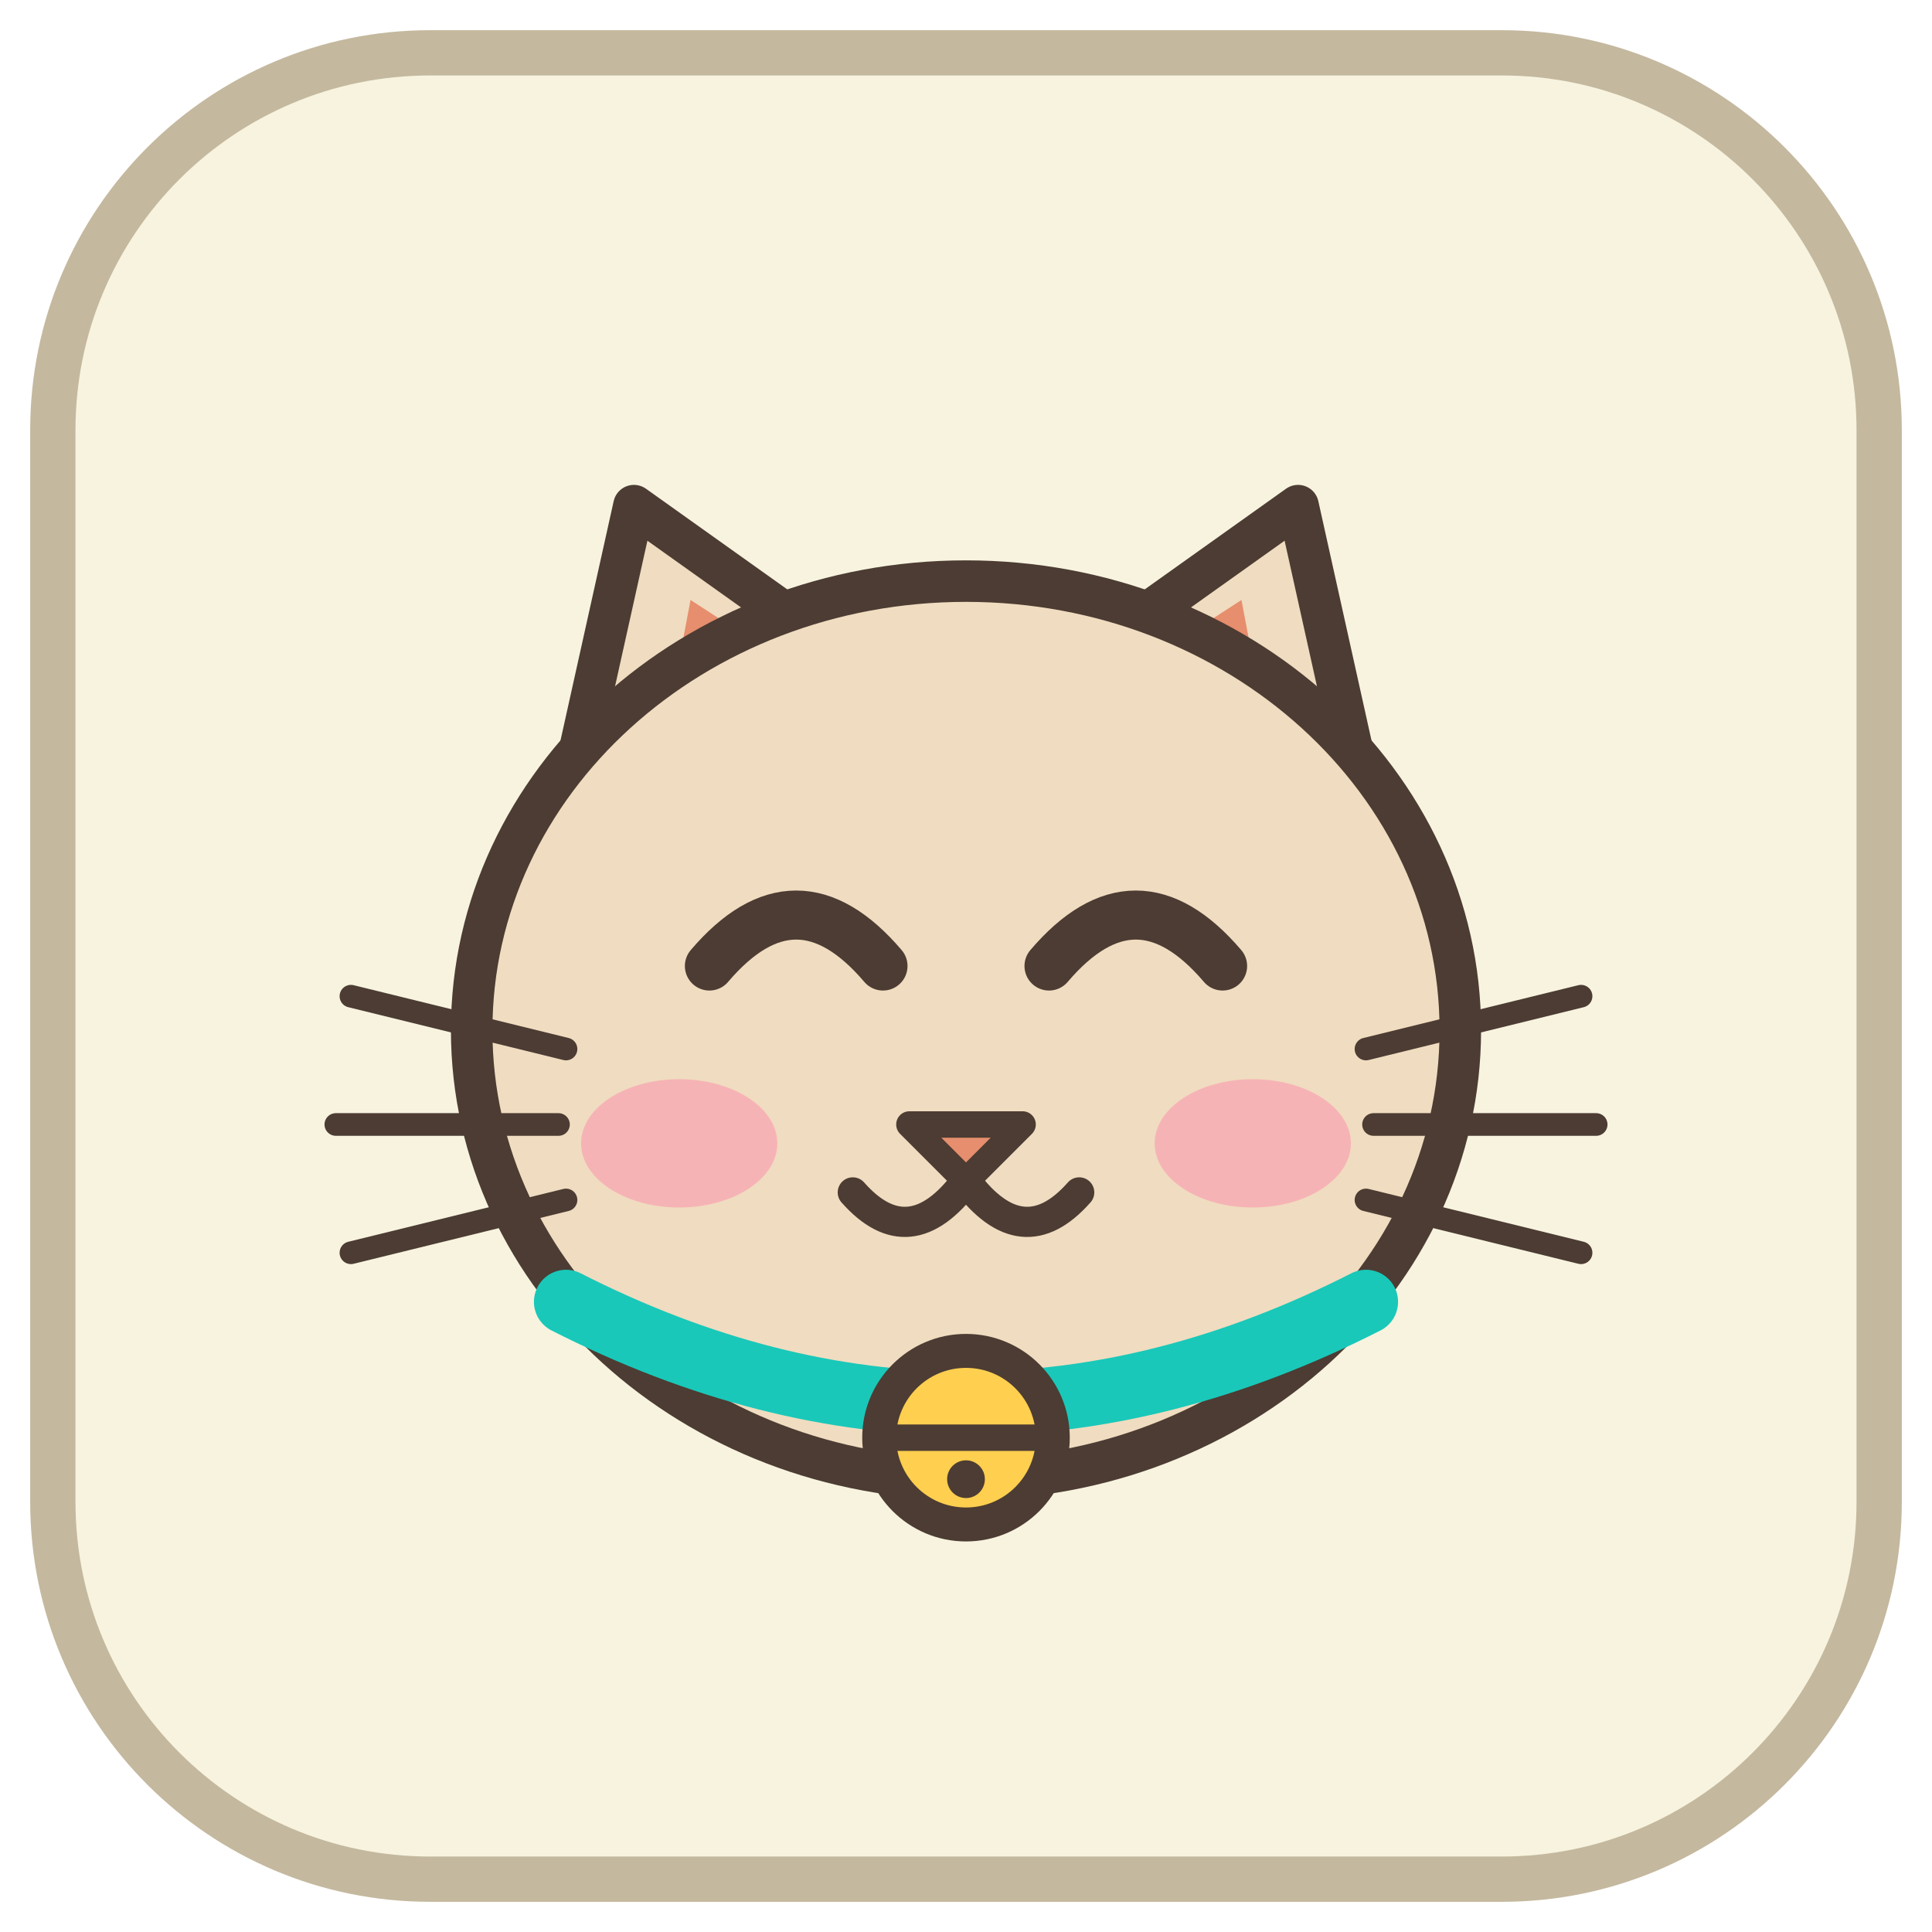
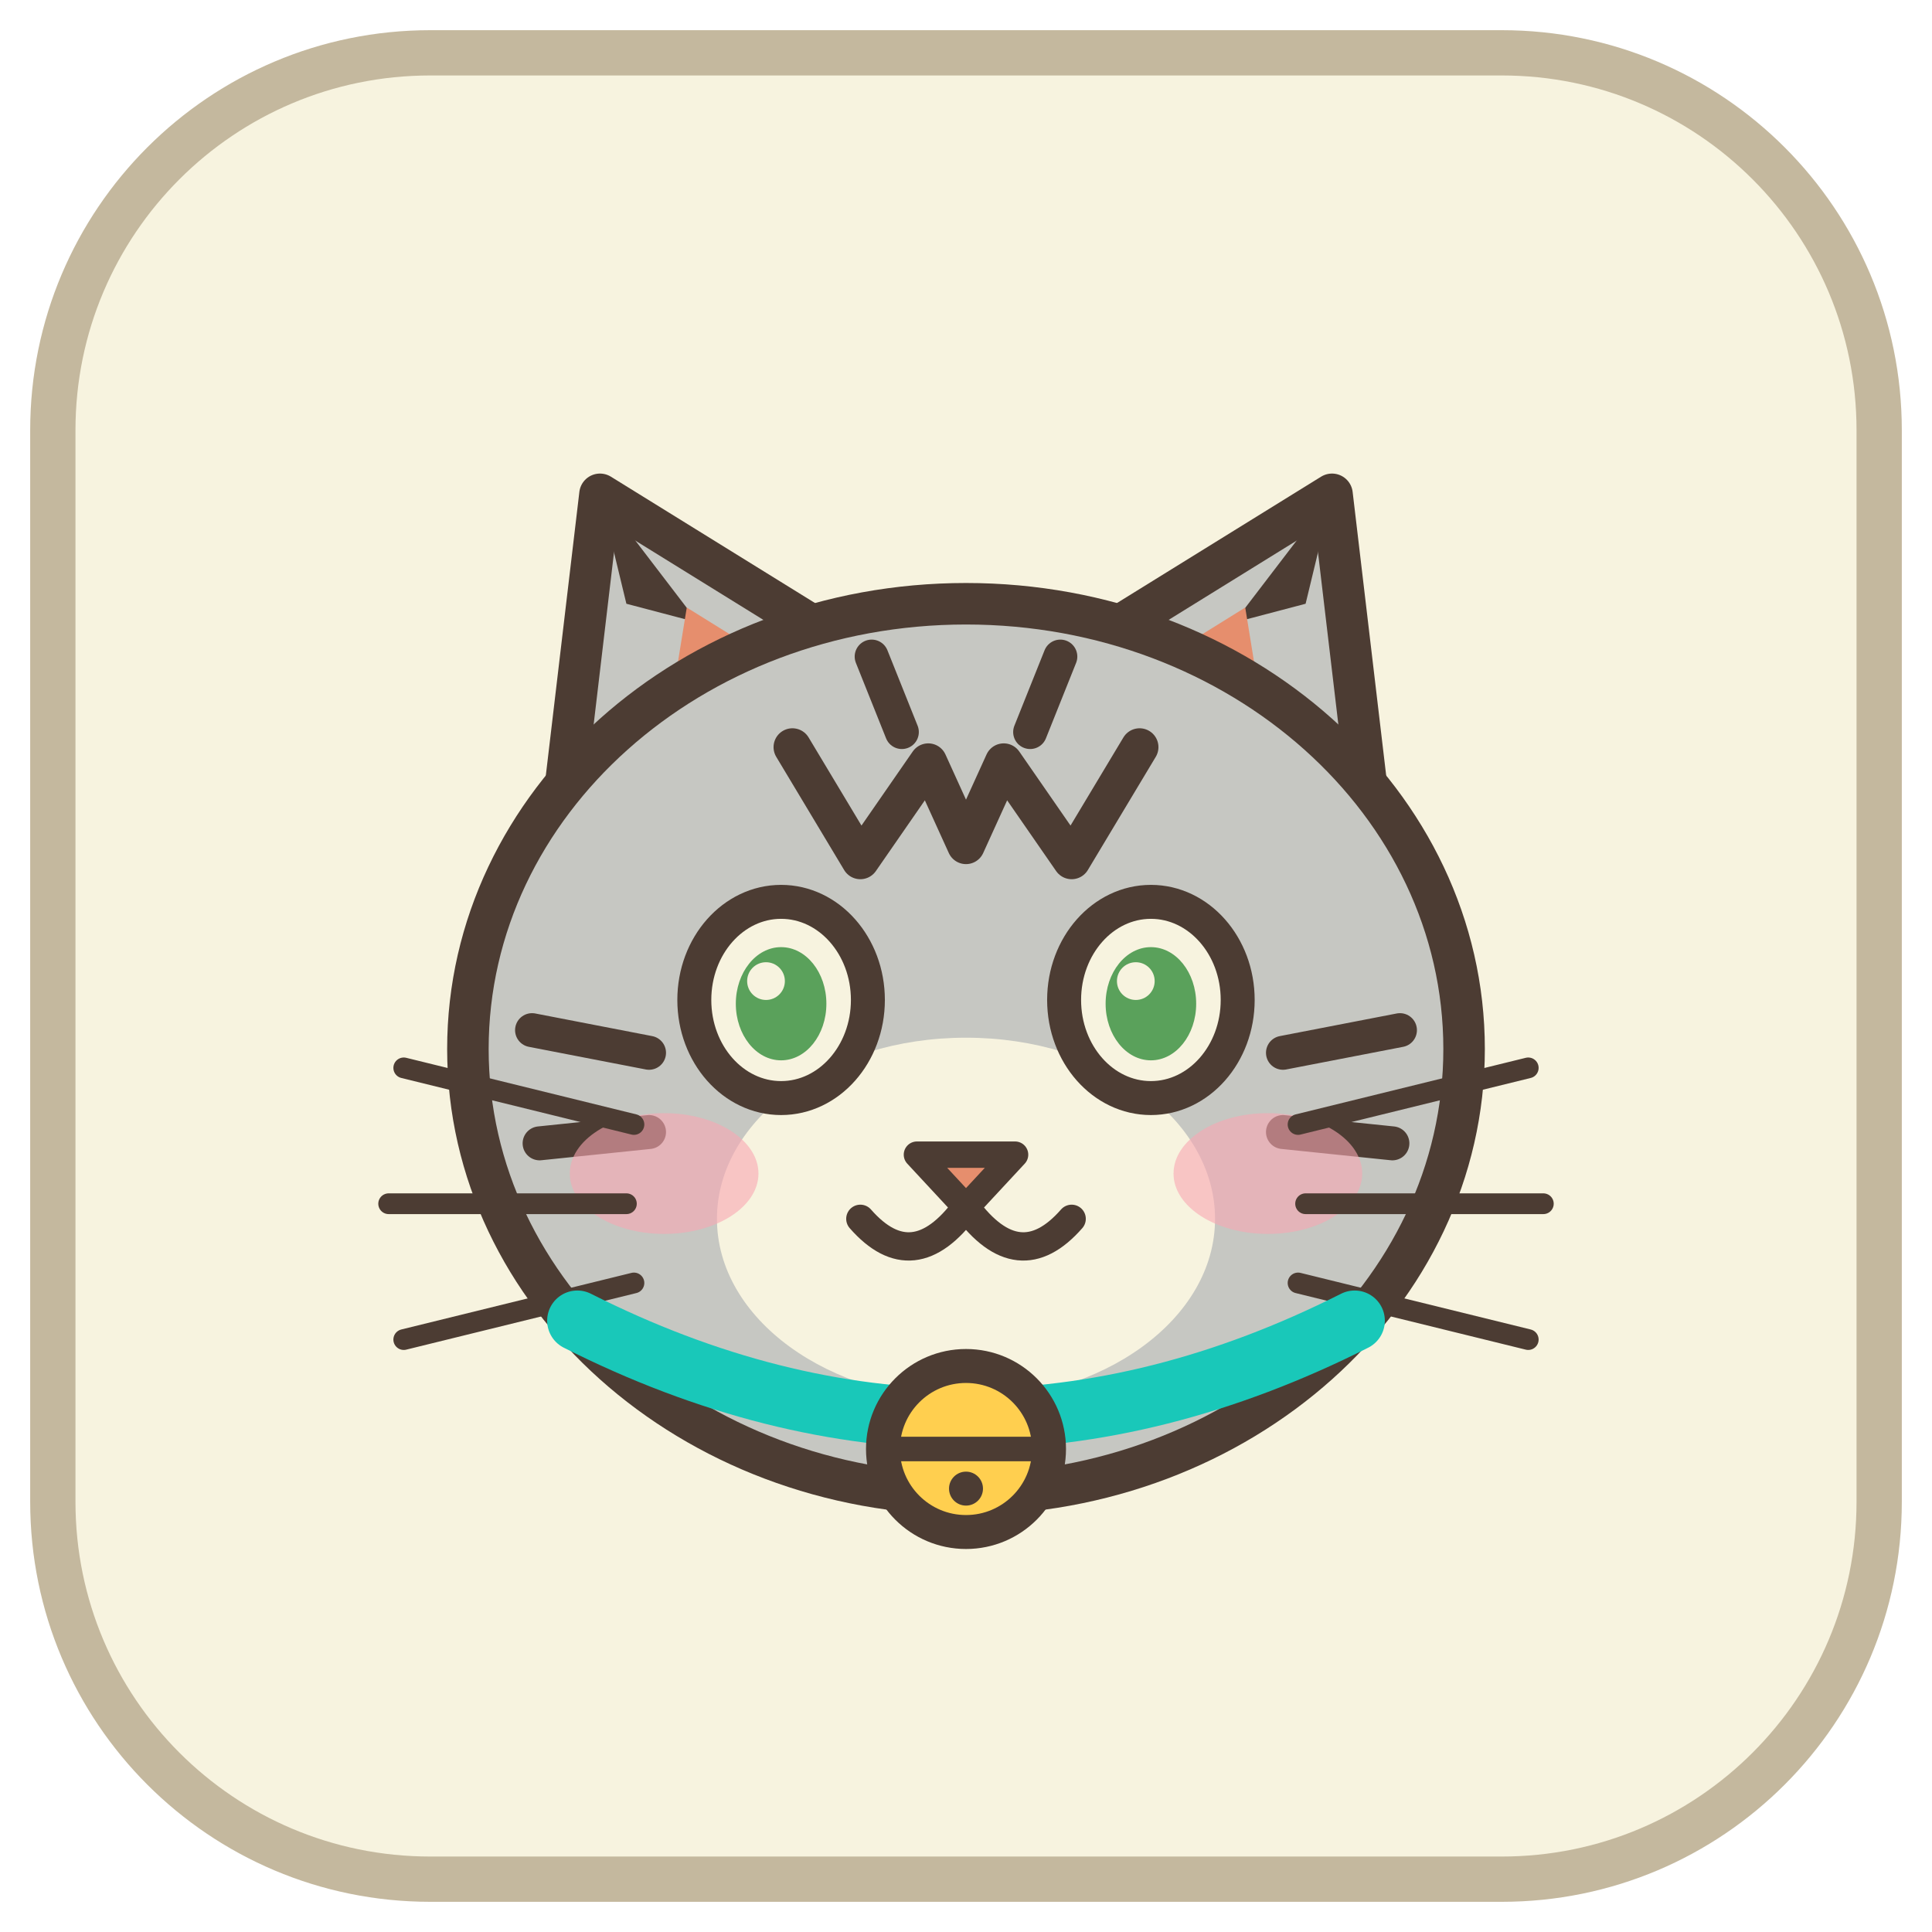
<svg xmlns="http://www.w3.org/2000/svg" viewBox="0 0 1024 1024" width="1024" height="1024">
  <rect x="28" y="28" width="968" height="968" rx="200" fill="#F7F3DF" stroke="#C4B89E" stroke-width="24" />
-   <path d="M300 430 L336 268 L482 372 Z" fill="#F0DCC0" stroke="#4C3C33" stroke-width="22" stroke-linejoin="round" />
-   <path d="M724 430 L688 268 L542 372 Z" fill="#F0DCC0" stroke="#4C3C33" stroke-width="22" stroke-linejoin="round" />
-   <path d="M352 392 L366 318 L440 366 Z" fill="#E68E6D" />
-   <path d="M672 392 L658 318 L584 366 Z" fill="#E68E6D" />
-   <ellipse cx="512" cy="546" rx="262" ry="238" fill="#F0DCC0" stroke="#4C3C33" stroke-width="22" />
-   <ellipse cx="360" cy="606" rx="52" ry="34" fill="#F8A6B2" opacity="0.75" />
-   <ellipse cx="664" cy="606" rx="52" ry="34" fill="#F8A6B2" opacity="0.75" />
-   <path d="M376 512 q46 -54 92 0" fill="none" stroke="#4C3C33" stroke-width="26" stroke-linecap="round" />
-   <path d="M556 512 q46 -54 92 0" fill="none" stroke="#4C3C33" stroke-width="26" stroke-linecap="round" />
-   <path d="M482 596 L542 596 L512 626 Z" fill="#E68E6D" stroke="#4C3C33" stroke-width="14" stroke-linejoin="round" />
-   <path d="M512 626 q-30 40 -60 6" fill="none" stroke="#4C3C33" stroke-width="16" stroke-linecap="round" />
-   <path d="M512 626 q30 40 60 6" fill="none" stroke="#4C3C33" stroke-width="16" stroke-linecap="round" />
-   <g stroke="#4C3C33" stroke-width="12" stroke-linecap="round" fill="none">
-     <path d="M300 556 L186 528" />
-     <path d="M296 596 L178 596" />
-     <path d="M300 636 L186 664" />
-     <path d="M724 556 L838 528" />
-     <path d="M728 596 L846 596" />
-     <path d="M724 636 L838 664" />
+   <path d="M296 448 L318 262 L486 366 Z" fill="#C6C7C2" stroke="#4C3C33" stroke-width="22" stroke-linejoin="round" />
+   <path d="M728 448 L706 262 L538 366 Z" fill="#C6C7C2" stroke="#4C3C33" stroke-width="22" stroke-linejoin="round" />
+   <path d="M318 262 L332 320 L370 330 Z" fill="#4C3C33" />
+   <path d="M706 262 L692 320 L654 330 Z" fill="#4C3C33" />
+   <path d="M352 396 L364 322 L438 368 Z" fill="#E68E6D" />
+   <path d="M672 396 L660 322 L586 368 Z" fill="#E68E6D" />
+   <ellipse cx="512" cy="556" rx="264" ry="236" fill="#C6C7C2" stroke="#4C3C33" stroke-width="22" />
+   <path d="M420 396 L456 456 L492 404 L512 448 L532 404 L568 456 L604 396" fill="none" stroke="#4C3C33" stroke-width="20" stroke-linejoin="round" stroke-linecap="round" />
+   <path d="M462 348 L478 388" stroke="#4C3C33" stroke-width="18" stroke-linecap="round" />
+   <path d="M562 348 L546 388" stroke="#4C3C33" stroke-width="18" stroke-linecap="round" />
+   <g stroke="#4C3C33" stroke-width="18" stroke-linecap="round" fill="none">
+     <path d="M282 546 L344 558" />
+     <path d="M286 606 L344 600" />
+     <path d="M742 546 L680 558" />
+     <path d="M738 606 L680 600" />
  </g>
-   <path d="M300 690 q212 108 424 0" fill="none" stroke="#19C8B9" stroke-width="34" stroke-linecap="round" />
-   <circle cx="512" cy="762" r="46" fill="#FFCF4F" stroke="#4C3C33" stroke-width="18" />
-   <path d="M474 762 h76" stroke="#4C3C33" stroke-width="14" stroke-linecap="round" />
-   <circle cx="512" cy="784" r="10" fill="#4C3C33" />
+   <ellipse cx="512" cy="646" rx="132" ry="96" fill="#F7F3DF" />
+   <ellipse cx="352" cy="622" rx="50" ry="32" fill="#F8A6B2" opacity="0.6" />
+   <ellipse cx="672" cy="622" rx="50" ry="32" fill="#F8A6B2" opacity="0.6" />
+   <ellipse cx="414" cy="530" rx="46" ry="52" fill="#F7F3DF" stroke="#4C3C33" stroke-width="18" />
+   <ellipse cx="414" cy="532" rx="24" ry="30" fill="#5AA15B" />
+   <circle cx="406" cy="520" r="10" fill="#F7F3DF" />
+   <ellipse cx="610" cy="530" rx="46" ry="52" fill="#F7F3DF" stroke="#4C3C33" stroke-width="18" />
+   <ellipse cx="610" cy="532" rx="24" ry="30" fill="#5AA15B" />
+   <circle cx="602" cy="520" r="10" fill="#F7F3DF" />
+   <path d="M486 612 L538 612 L512 640 Z" fill="#E68E6D" stroke="#4C3C33" stroke-width="14" stroke-linejoin="round" />
+   <path d="M512 640 q-28 38 -56 6" fill="none" stroke="#4C3C33" stroke-width="15" stroke-linecap="round" />
+   <path d="M512 640 q28 38 56 6" fill="none" stroke="#4C3C33" stroke-width="15" stroke-linecap="round" />
+   <g stroke="#4C3C33" stroke-width="11" stroke-linecap="round" fill="none">
+     <path d="M336 596 L214 566" />
+     <path d="M332 638 L206 638" />
+     <path d="M336 680 L214 710" />
+     <path d="M688 596 L810 566" />
+     <path d="M692 638 L818 638" />
+     <path d="M688 680 L810 710" />
+   </g>
+   <path d="M306 700 q206 104 412 0" fill="none" stroke="#19C8B9" stroke-width="32" stroke-linecap="round" />
+   <circle cx="512" cy="768" r="44" fill="#FFCF4F" stroke="#4C3C33" stroke-width="18" />
+   <path d="M476 768 h72" stroke="#4C3C33" stroke-width="13" stroke-linecap="round" />
+   <circle cx="512" cy="789" r="9" fill="#4C3C33" />
</svg>
